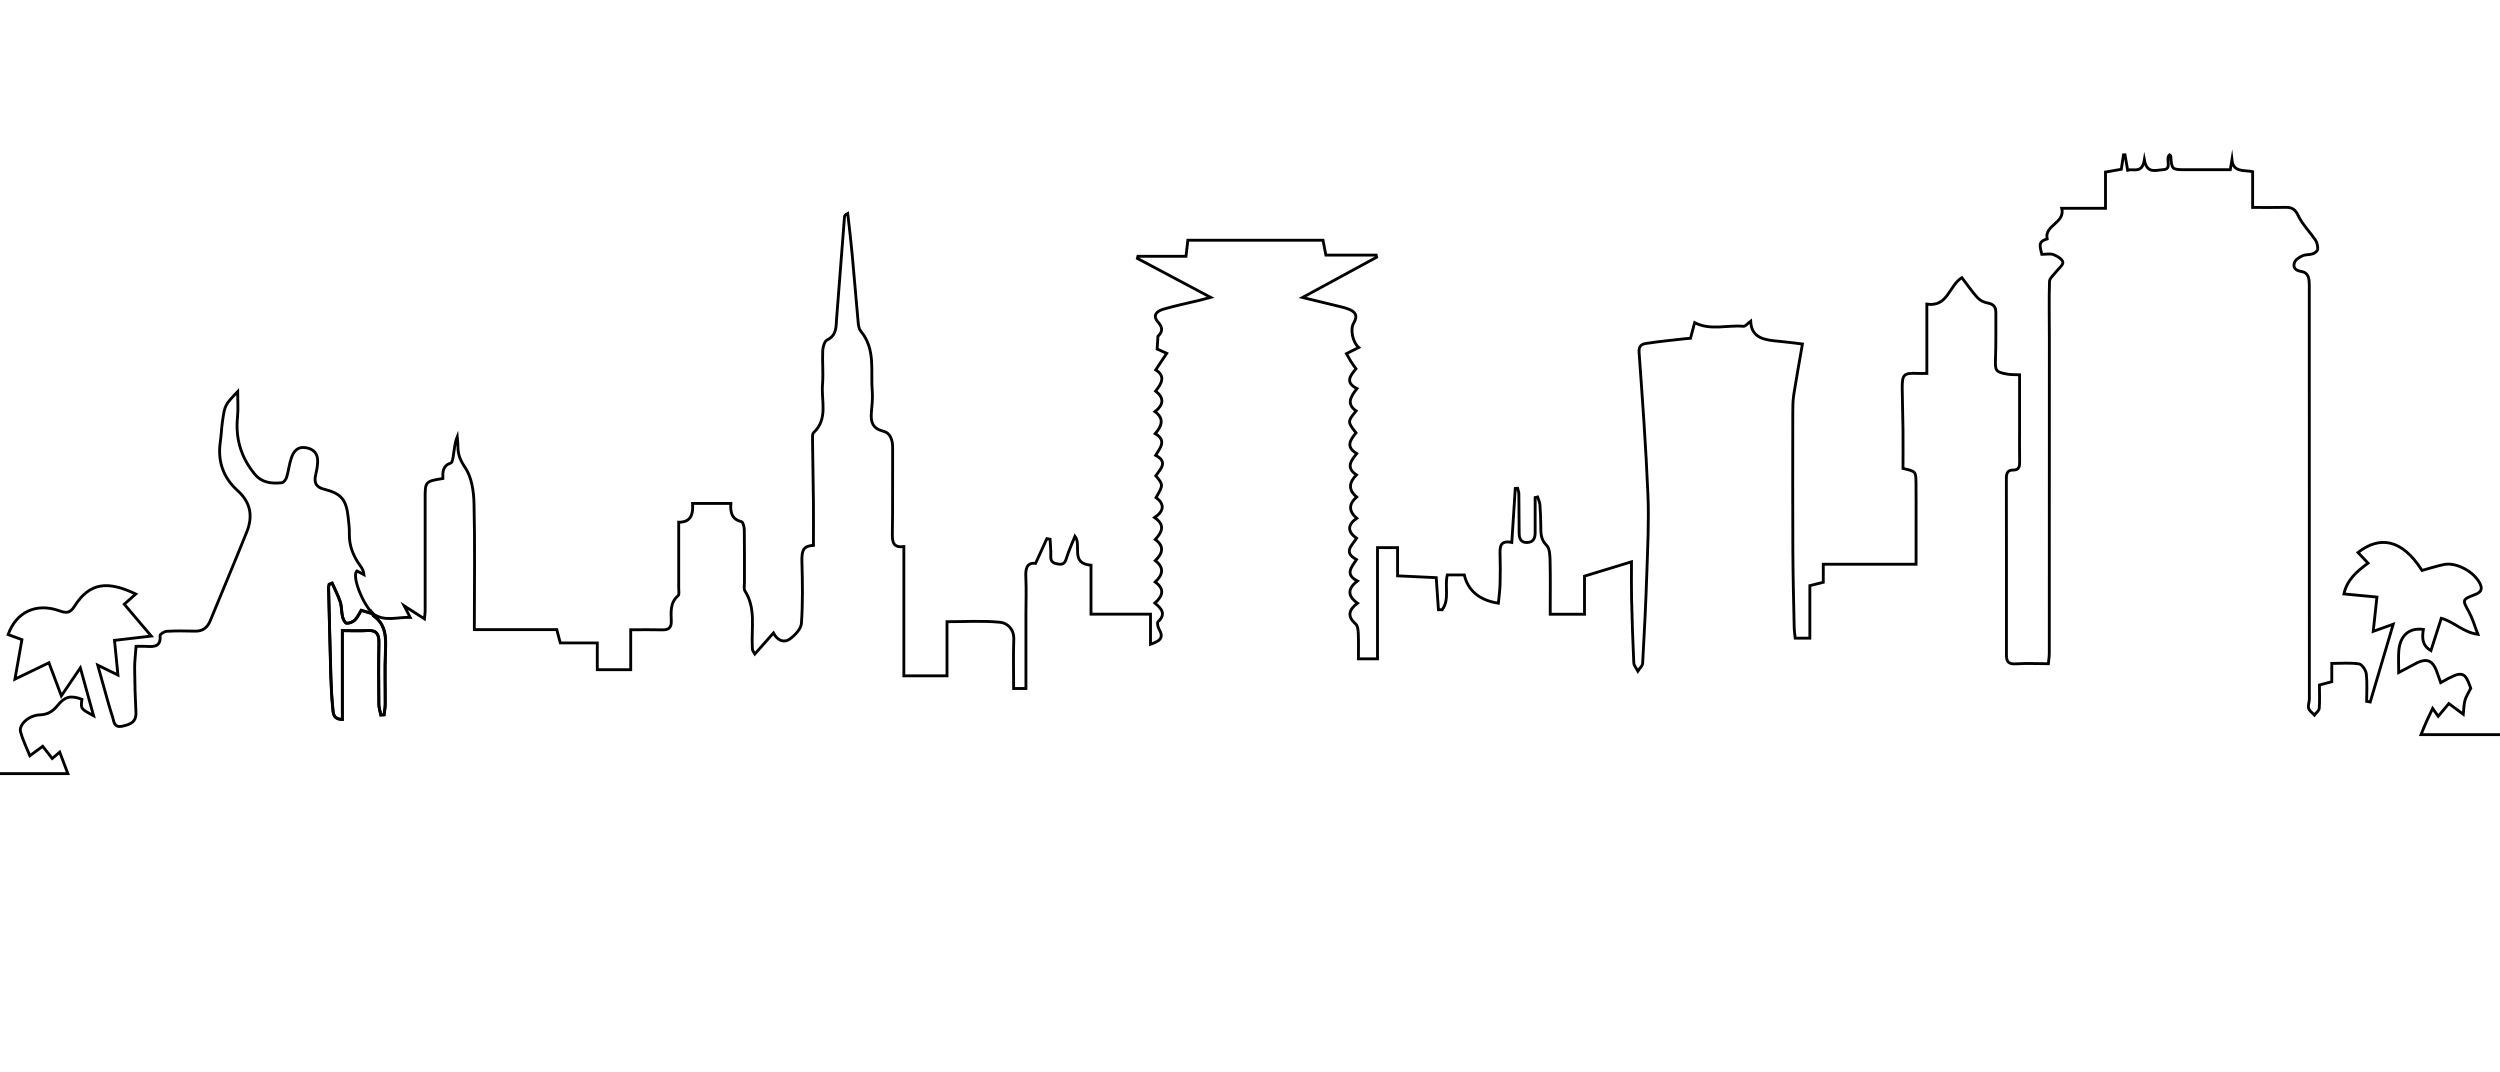
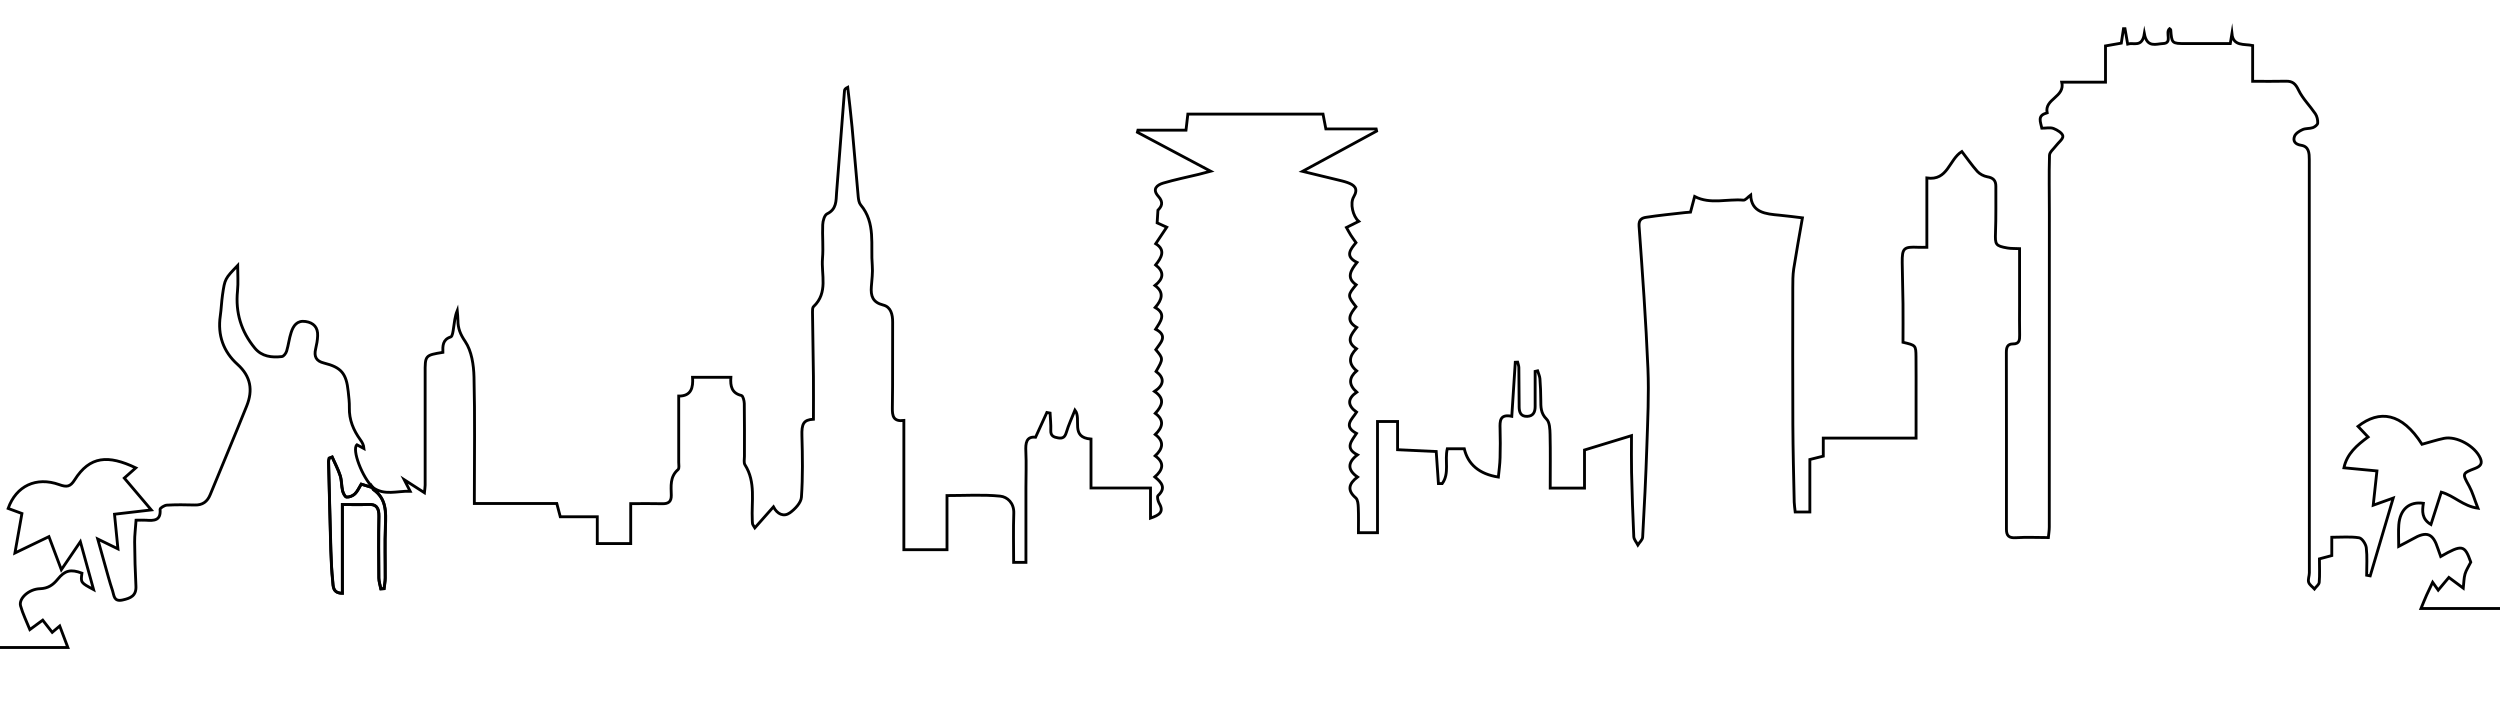
- <svg xmlns="http://www.w3.org/2000/svg" version="1.1" id="Layer_1" x="0px" y="0px" viewBox="0 0 3500 1500" style="enable-background:new 0 0 3500 1500;" xml:space="preserve">
+ <svg xmlns="http://www.w3.org/2000/svg" version="1.1" id="Layer_1" x="0px" y="0px" viewBox="0 0 3500 996.8" style="enable-background:new 0 0 3500 996.8;" xml:space="preserve">
  <style type="text/css">
- 	.st0{fill-rule:evenodd;clip-rule:evenodd;fill:none;stroke:#000000;stroke-width:4;stroke-miterlimit:10;}
+ 	.st0{fill:none;stroke:#000000;stroke-width:4;stroke-miterlimit:10;}
</style>
  <g>
    <g>
-       <path class="st0" d="M0,1083.1c30.9,0,61.8,0,95,0c-4-10.5-7.5-19.7-11.4-30.1c-4,3.4-6.9,5.9-10.5,8.9c-4.3-5.5-8.6-11-13.3-17.1    c-6.3,4.6-12,8.7-18,13.2c-4.6-11.4-9.9-22-13-33.2c-2.8-10.2,11.4-23.5,27.2-24c11.3-0.4,18.2-5.2,24.7-13.2    C90.9,975,99,973.2,114.7,979c-1.8,13.3-1.8,13.3,16.3,23c-6.2-22.3-11.9-43.3-18.5-67c-9.4,13.9-17.4,25.7-26.6,39.2    c-6-16-11.4-30.3-17.4-46.3c-15.9,7.7-30.7,14.8-47.6,22.9c3.5-19.5,6.6-37.1,9.8-55.3c-7-2.6-13.1-4.8-19.3-7.1    c11.2-31.5,39.2-44.9,71.6-33.3c10.3,3.7,15.3,3.2,21.4-6.5c21.4-33.9,47.1-35.3,85.7-17c-5.3,4.7-10.2,9-16.1,14.3    c11.9,14,23.6,27.8,37.8,44.6c-18.9,2.2-34.8,4-51.5,6c1.5,15.7,3,30.9,4.8,48.5c-9.7-4.8-17.6-8.6-28.3-13.8    c5.4,19.4,10.1,36.3,14.9,53.2c1.8,6.5,3.8,12.9,5.9,19.3c2.2,6.8,1.7,15.6,14,12.9c11.3-2.5,19.4-5.9,18.7-19.5    c-1-20.6-1.7-41.1-1.8-61.7c-0.1-9.7,1.3-19.4,2-30.5c5.2,0,9.6-0.3,14,0c11.1,0.8,21,0.7,19.6-15.2c-0.1-1.8,6.1-5.7,9.5-5.9    c13-0.7,26-0.6,39-0.2c11,0.4,17.7-4.7,21.7-14.5c17-41.4,34.4-82.6,51.1-124.2c8.8-21.9,5.9-41.3-12.9-58.2    c-19.8-17.8-28-40.9-24.1-67.8c1.4-9.7,1.7-19.6,3.1-29.3c3.3-22.7,3.4-22.7,21.2-41.3c0,11.9,1,23.9-0.2,35.7    c-3,30.2,5.1,56.7,24.2,79.9c9.9,12,23.7,13.5,37.9,11.9c2.6-0.3,5.8-4.6,6.7-7.7c2.6-8.5,3.5-17.6,6.3-26    c3-9.4,8.2-17.2,20.2-15.4c11.5,1.7,17.4,8.5,16.9,20c-0.2,6.2-1.4,12.4-2.8,18.4c-2.5,10.6,0.6,17.1,11.8,19.8    c24.1,6,31.2,14.5,33.8,39.8c0.8,7.6,1.8,15.2,1.6,22.7c-0.4,17,5.7,31.5,15.4,44.9c2.5,3.4,4.6,7.1,5.1,12.3    c-3.3-1.8-6.6-3.5-9.9-5.3c-7.5,6.5,7.4,45.7,22.7,60.2c-5.4-1.7-10.8-3.3-16.6-5.1c-3,4.8-5.1,10.1-8.8,13.6    c-2.9,2.8-7.9,4.8-11.7,4.5c-2.1-0.1-4.8-5.5-5.6-8.8c-1.6-6.9-1.2-14.4-3.3-21.1c-2.9-9-7.4-17.5-11.3-26.2    c-1.4,0.5-2.7,1.1-4.1,1.6c-0.3,1.6-1,3.3-0.9,4.9c1,41.6,1.9,83.1,3.2,124.7c0.4,14.3,1.1,28.6,2.6,42.7    c0.7,7.1-0.1,16.7,13.5,16.9c0-41.7,0-82.6,0-124.3c12.9,0,24.1,0.6,35.2-0.1c12.7-0.8,16.2,5,16,16.9    c-0.6,28.7-0.3,57.4-0.1,86.1c0,5.1,1.8,10.2,2.8,15.2c1.5-0.1,3-0.2,4.5-0.3c0.6-5,1.6-10,1.6-15c0.2-24.2-0.7-48.4,0.3-72.6    c0.8-19.7,1.5-38.5-17.1-51.3c-0.5-0.3-0.3-1.7-0.4-2.6c16,11.5,33.4,4.7,52,5.1c-2.8-5.5-4.9-9.5-8.3-16.1    c10.5,6.8,18.5,11.9,28.3,18.2c0.5-4.9,0.9-7.8,1-10.6c0.1-52.1,0.1-104.1,0-156.2c-0.1-25.6-0.2-25.6,24.8-29.7    c-0.2-8.9-0.5-17.9,11.1-21.6c2.3-0.7,3.2-7.8,3.8-12c1.3-8.2,1.9-16.6,5.2-24.8c0.4,4.6,1,9.1,1,13.7c0,11.1,3.3,19.4,10.2,29.5    c9,13.4,11.9,32.8,12.3,49.8c1.4,55.6,0.5,111.2,0.5,166.8c0,3,0,6.1,0,10.2c38.8,0,76.8,0,115.4,0c1.6,6.3,3.1,11.8,4.9,18.6    c16.8,0,33.7,0,51.8,0c0,13.2,0,25.1,0,37.5c15.8,0,30.5,0,46.8,0c0-18.3,0-36.5,0-55.9c15.9,0,30.1-0.3,44.4,0.1    c8.4,0.2,12.5-2.9,12.4-11.7c-0.2-12.8-2.2-26,9.5-36.1c1.9-1.6,0.9-6.8,0.9-10.3c0.1-30.5,0-60.9,0-92.6    c17.7,0.2,20.4-12,19.4-26.3c18.4,0,35.6,0,53.6,0c-0.9,12.5,1.2,22.2,14.8,25.5c2.2,0.5,3.9,7.3,4,11.2c0.4,24.7,0.2,49.4,0.2,74    c0,4-1.1,9,0.8,11.9c15.4,24.3,8.9,51.3,10.2,77.4c0.1,1.8,0.1,3.6,0.4,5.4c0.1,0.8,0.8,1.4,3.2,5.4c8.8-10,17-19.3,26-29.4    c5.5,10.3,14.4,14.5,23.1,8.3c7.2-5.2,15.6-14.1,16.1-21.9c2-28.4,1.5-57.1,0.7-85.7c-0.5-16.8,2.1-22.6,16.1-23.4    c0-19.9,0.2-40,0-60c-0.3-30-0.9-60-1.3-90c0-2.6-0.1-6.2,1.5-7.7c20.7-19.5,10.6-44.7,12.5-67.5c1.3-15.6-0.4-31.4,0.3-47.1    c0.2-5.3,2.4-13.4,6.1-15.2c13.4-6.5,12.5-18.1,13.3-29.5c3.6-47.7,7.3-95.4,11.1-143c0.1-1.6,1.2-3.1,4.5-4.7    c2.1,18.6,4.4,37.2,6.1,55.8c3,32.5,5.6,64.9,8.6,97.4c0.4,3.9,1.1,8.6,3.4,11.4c21.4,25.4,13.8,56.3,16.3,85.1    c0.8,9.7-0.6,19.6-1.3,29.4c-1,12.9,1.6,22,16.7,25.8c10.5,2.6,13.2,13.1,13.1,23.9c-0.3,39.9,0.3,79.9-0.4,119.8    c-0.2,11.6,1.3,19.6,16.1,17.9c0,60.3,0,119.8,0,180.9c20.3,0,39.7,0,60.4,0c0-24.2,0-49.1,0-75.8c25.6,0,50.3-1.6,74.5,0.8    c10,1,19.5,9.6,19,23.9c-0.8,22.7-0.2,45.5-0.2,68.8c7.4,0,11.7,0,17.2,0c0-35.4,0-70.2,0-105.1c0-16.6,0.7-33.2-0.1-49.8    c-0.6-12.2,0.6-21.6,13.6-20.3c5.7-12.5,10.8-23.5,15.8-34.6c1.5,0.3,3,0.5,4.5,0.8c0.4,8,1.3,16,1,24c-0.4,8,4.1,9.8,10.5,10.8    c6.5,1,9.3-1.2,11.3-7.8c3.1-10.5,7.9-20.6,12.1-31.2c9.7,12.7-7.2,38.3,22.4,40.6c0,22.5,0,44.7,0,68.5c28.1,0,54.7,0,83.3,0    c0,14.6,0,27.7,0,42.2c12.3-4.3,19.4-8.5,12.1-20.9c-1.7-3-3.1-9.2-1.6-10.6c11.8-10.9,4.9-18.5-4.4-26.2    c10.9-9.7,14.4-19.3,0.5-29.5c10.5-9.9,13.2-19.9,0.1-29.9c10.3-10.1,13.1-20,0-29.6c9.3-10.2,14.4-20.2-1-30.7    c13.7-9.3,14.1-19,2.1-28c10.2-17.8,10.2-17.8-0.4-30.5c6-9,18-19.2-0.2-28.6c6.7-10.8,15.6-21-0.6-30.4c9.3-10.7,13-21-0.3-30.8    c12-9.6,13.3-19,0.9-28.8c8.2-10.3,14.4-20.8,0.1-29.7c5.3-7.9,10-15.1,15.4-23.1c-6-2.7-10.3-4.7-13.4-6.1    c0.4-6.5,0.7-12.1,1.1-17.7c5.1-5.2,8.3-10.8,0.6-19.4c-9.1-10.2-2-15.9,6.9-18.6c16.3-4.8,33-8.2,49.6-12.2    c4.2-1,8.4-2.2,16.7-4.4c-36.3-19.3-69.4-36.9-102.5-54.5c0.3-1,0.6-2,0.8-3c22.1,0,44.2,0,67.2,0c1-8.1,1.8-15,2.6-22.5    c63.1,0,125.8,0,189.2,0c1.2,6.4,2.4,12.8,4,20.8c23.5,0,46.9,0,70.4,0c0.2,1,0.5,2,0.7,3c-33.5,18.2-67,36.4-103.8,56.4    c18,4.4,32.8,7.9,47.5,11.5c5.2,1.3,10.5,2.4,15.5,4.2c9.8,3.5,15.5,8.5,8.7,20c-5.5,9.2-1.1,27.3,7,34.3    c-5.6,2.8-11.1,5.5-17.2,8.6c2.1,3.8,4,7.3,6.1,10.7c2.1,3.4,4.6,6.6,7.3,10.5c-7.6,9.3-16.2,19,1.4,27.7    c-8.7,11-15.4,21.5-1.2,31.3c-12.2,14.8-12.2,15.3-0.2,30.7c-7.5,9.4-15.3,19.3,1,29c-7.6,9.7-15.9,19.5-0.4,29.8    c-10,10.3-12.2,20.5,0.3,31c-10.7,9.4-11.9,19.1,0.1,29.8c-12.8,8.9-13.5,18.5-0.2,28c-6.1,9.8-19.4,19.5-0.1,29.8    c-6.5,10.2-17.1,20.6,1.3,30c-14.1,10.8-14,21.2,0.1,31c-12.4,9.5-14.7,18.6-2.5,29.2c3,2.6,3.4,8.9,3.6,13.5    c0.5,11.5,0.2,23.1,0.2,35.3c9.2,0,17.1,0,26.7,0c0-51.3,0-103,0-155.7c9.9,0,18.2,0,28.1,0c0,12.5,0,25.3,0,39.5    c18.8,0.9,36,1.7,54.1,2.5c1,15,2.1,29.9,3.1,44.9c1.8,0,3.5,0,5.3,0c10.5-14.4,3.2-32.1,7.1-48.7c7.9,0,15.8,0,23.8,0    c5.1,21.7,20.8,35.4,47.7,39.6c0.9-9.1,2.2-18.1,2.4-27.2c0.4-13.4,0.4-26.9,0-40.4c-0.3-10.8-0.5-20.9,16.4-17.5    c1.7-26.3,3.3-51,4.9-75.7c1.1-0.1,2.1-0.2,3.2-0.2c0.6,2.6,1.8,5.1,1.8,7.7c0.2,18.4,0.2,36.8,0.4,55.1    c0.1,7.6,2.3,13.5,11.3,13.2c8.8-0.3,11.1-6.4,11.1-13.8c0.1-16.4,0-32.8,0-49.2c1.1-0.3,2.3-0.6,3.4-0.8c1.1,3.7,3,7.3,3.3,11.1    c0.8,9.8,1.1,19.7,1.2,29.6c0.1,9.8-0.3,18.7,8.1,27c4.4,4.3,4.7,14.1,4.9,21.4c0.6,24.8,0.2,49.7,0.2,75.1c18.1,0,32.3,0,48,0    c0-18.5,0-36.6,0-53.3c22.5-6.9,43.1-13.2,65.8-20.1c0,18.6-0.3,35,0.1,51.5c0.7,30,1.7,60,3.1,89.9c0.2,4,3.7,7.8,5.7,11.6    c2.3-3.6,6.5-7.1,6.7-10.9c2.4-42.4,4.5-84.8,5.9-127.3c1.2-36.3,3-72.6,1.5-108.8c-2.8-66.5-7.6-132.9-12.4-199.3    c-0.7-9.4,4.3-11.6,10.1-12.4c18-2.8,36.2-4.5,54.4-6.6c2.2-0.3,4.4-0.3,7.5-0.6c2.1-8.1,4.3-16.2,5.8-21.9    c22,11.4,45.7,3.1,68.2,5.1c3,0.3,6.5-4.5,10.2-7.2c1.1,24.8,20.8,26.5,40.7,28.3c11.1,1,22.1,2.6,31.8,3.7    c-4.2,24.3-8.5,47.8-12.2,71.4c-1.3,8.8-1.3,17.8-1.3,26.8c-0.1,63.7-0.2,127.4,0.1,191.1c0.2,36.2,1.1,72.5,1.9,108.7    c0.1,4.4,0.9,8.7,1.4,13.8c6.9,0,13,0,20.5,0c0-24.3,0-48.7,0-73.5c6.7-1.7,12.3-3.1,18.8-4.7c0-7.9,0-15.9,0-25.3    c43.4,0,85.8,0,129.9,0c0-19.7,0-37.9,0-56.1c0-19.3,0.1-38.6-0.1-57.9c-0.2-15.9-0.3-15.9-18.2-20.1c0-17.4,0.2-35.6,0-53.7    c-0.2-19.3-0.9-38.5-1.1-57.8c-0.2-20.4,2.1-22.4,22.2-21.5c3.5,0.2,7.1,0,12.3,0c0-32.2,0-63.8,0-97c29.6,4.2,30.7-25.6,49-37.1    c7,9.1,13.8,19,21.7,27.9c3.4,3.7,8.9,6.6,13.9,7.5c8.2,1.4,12,5.1,12,13.2c-0.1,21.5,0.3,43.1-0.5,64.6    c-0.6,17.3-0.1,18.9,16.7,21.9c5.1,0.9,10.5,0.6,17,0.9c0,26.4,0,52.8,0,79.2c0,13.9-0.2,27.8,0.1,41.7c0.1,7-0.3,12.6-9.4,12.5    c-7.7,0-9.2,4.9-9.2,11.7c0.2,82.6,0.1,165.1,0.1,247.7c0,9.2,3.5,12.5,13.1,11.9c14.7-1,29.5-0.2,45.6-0.2    c0.5-5.3,1.3-10,1.3-14.8c0.1-146.7,0.1-293.4,0.1-440.1c0-26.8-0.6-53.5,0.2-80.3c0.1-4.4,5.7-8.8,8.9-13.1    c3.5-4.7,10.3-9.7,9.8-13.8c-0.5-4.1-7.8-8.6-13-10.6c-4.7-1.8-10.5-0.4-16.4-0.4c-1.8-8.9-6.6-17.5,6.2-21.1    c0.4-0.1,1.2-0.4,1.2-0.4c-4.2-19.8,25.5-22,20.5-43c20.5,0,40.1,0,61.2,0c0-17.7,0-34,0-50.7c8.3-1.4,15.2-2.6,22.1-3.9    c1-6.8,2.1-13.5,3.1-20.2c0.7,0,1.4,0,2.1,0c1.2,6.8,2.3,13.6,3.7,21.4c8.4-2.4,20.2,5.4,23.4-14.2c3.8,20.2,16.9,13.9,25.9,13.6    c14.1-0.4,3-15.1,9.3-20.8c0.7,0.5,1.7,0.9,1.7,1.3c1.5,19.4,1.5,19.5,21.1,19.5c20.5,0.1,41.1,0,62.3,0c0.9-5.1,1.6-9.3,2.3-13.6    c1.9,17.6,16.9,13.9,29,16.3c0,16.6,0,32.5,0,50.1c16.4,0,31.6,0.3,46.7-0.1c9.4-0.2,13.4,3.7,17.6,12.5    c5.8,12,15.9,21.9,23.5,33.1c2.4,3.6,3.5,8.7,3.3,13c-0.1,2.3-4,5.4-6.8,6.4c-4.5,1.6-10,0.8-14.3,2.7c-4.5,2-9.9,5.4-11.4,9.5    c-2.5,6.8,1.1,11.2,9.3,12.5c11,1.7,11.4,11.1,11.4,19.9c0,39.5,0,78.9,0,118.4c0,153.4,0.1,306.9,0.1,460.3c0,4.4-2.2,9.2-1,13.1    c1.1,3.6,5.3,6.3,8.1,9.4c2.3-3.1,6.4-6,6.7-9.2c0.9-10.5,0.3-21.1,0.3-32.9c4.7-1.3,10.6-2.8,17.3-4.6c0-8.3,0-16.2,0-25.6    c13.6,0,26.1-1.2,38.2,0.7c4.1,0.6,9.5,8.7,10.1,13.9c1.5,12.7,0.5,25.6,0.5,38.5c1.7,0.3,3.4,0.6,5,0.9    c10.4-35.3,20.9-70.6,32.2-108.9c-10.2,3.6-18.2,6.5-28,10c1.7-16.3,3.3-31.1,5.2-48c-14.8-1.4-29.7-2.9-46.2-4.4    c4.2-19.7,18.2-31.6,33.8-43.1c-5.1-5.4-9.6-10.1-14.1-14.9c30-23.4,61.3-19.5,89.6,25.1c10.3-2.8,20.4-6.1,30.8-8.3    c17.7-3.6,43.5,10.8,50.9,27.9c3.2,7.5,0.1,11.2-7.2,14.1c-18.7,7.2-18.2,7.2-8.4,25c4.6,8.4,7.2,18,12.2,30.8    c-21-2.9-33.3-17.6-51.3-22.5c-4.7,14.7-9.5,29.6-14.5,45.3c-13-7.7-12.3-18.7-10.6-29.7c-19.8-2.8-32.7,8.5-34.4,30.2    c-0.7,9.1-0.1,18.3-0.1,30.1c7.9-4.2,13.7-7,19.3-10.2c19.9-11.6,28.7-8.3,35.6,13.4c1.2,3.7,2.6,7.3,3.9,11    c30.1-17.2,33.5-16.4,42.1,7.9c-3.3,6.6-6.6,11.4-8.1,16.7c-1.6,5.8-1.6,12.1-2.4,19.7c-7.2-5.4-13.5-10-20.2-15    c-5.2,6.2-9.7,11.6-14.9,17.8c-2.3-3.3-4.4-6.2-7.8-11c-3.3,7.1-6,12.5-8.5,18c-2.5,5.6-4.8,11.4-7.8,18.7c38.1,0,74.5,0,111,0" />
-       <path class="st0" d="M522,859.2c0.1,0.9-0.1,2.2,0.4,2.6c18.6,12.9,17.9,31.7,17.1,51.3c-1,24.2-0.2,48.4-0.3,72.6    c0,5-1.1,10-1.6,15c-1.5,0.1-3,0.2-4.5,0.3c-1-5.1-2.7-10.2-2.8-15.2c-0.3-28.7-0.5-57.4,0.1-86.1c0.2-11.8-3.3-17.7-16-16.9    c-11.1,0.7-22.3,0.1-35.2,0.1c0,41.7,0,82.6,0,124.3c-13.6-0.2-12.8-9.8-13.5-16.9c-1.4-14.2-2.1-28.5-2.6-42.7    c-1.2-41.6-2.2-83.1-3.2-124.7c0-1.6,0.6-3.3,0.9-4.9c1.4-0.5,2.7-1.1,4.1-1.6c3.8,8.7,8.4,17.2,11.3,26.2    c2.2,6.7,1.7,14.2,3.3,21.1c0.8,3.4,3.5,8.7,5.6,8.8c3.9,0.3,8.8-1.7,11.7-4.5c3.7-3.6,5.8-8.8,8.8-13.6    c5.8,1.8,11.2,3.5,16.6,5.1C522.3,859.6,522,859.2,522,859.2z" />
+       <path class="st0" d="M0,906.5c30.9,0,61.8,0,95,0c-4-10.5-7.5-19.7-11.4-30.1c-4,3.4-6.9,5.9-10.5,8.9c-4.3-5.5-8.6-11-13.3-17.1    c-6.3,4.6-12,8.7-18,13.2c-4.6-11.4-9.9-22-13-33.2C26,838,40.2,824.7,56,824.2c11.3-0.4,18.2-5.2,24.7-13.2    c10.2-12.6,18.3-14.4,34-8.6c-1.8,13.3-1.8,13.3,16.3,23c-6.2-22.3-11.9-43.3-18.5-67c-9.4,13.9-17.4,25.7-26.6,39.2    c-6-16-11.4-30.3-17.4-46.3c-15.9,7.7-30.7,14.8-47.6,22.9c3.5-19.5,6.6-37.1,9.8-55.3c-7-2.6-13.1-4.8-19.3-7.1    c11.2-31.5,39.2-44.9,71.6-33.3c10.3,3.7,15.3,3.2,21.4-6.5c21.4-33.9,47.1-35.3,85.7-17c-5.3,4.7-10.2,9-16.1,14.3    c11.9,14,23.6,27.8,37.8,44.6c-18.9,2.2-34.8,4-51.5,6c1.5,15.7,3,30.9,4.8,48.5c-9.7-4.8-17.6-8.6-28.3-13.8    c5.4,19.4,10.1,36.3,14.9,53.2c1.8,6.5,3.8,12.9,5.9,19.3c2.2,6.8,1.7,15.6,14,12.9c11.3-2.5,19.4-5.9,18.7-19.5    c-1-20.6-1.7-41.1-1.8-61.7c-0.1-9.7,1.3-19.4,2-30.5c5.2,0,9.6-0.3,14,0c11.1,0.8,21,0.7,19.6-15.2c-0.1-1.8,6.1-5.7,9.5-5.9    c13-0.7,26-0.6,39-0.2c11,0.4,17.7-4.7,21.7-14.5c17-41.4,34.4-82.6,51.1-124.2c8.8-21.9,5.9-41.3-12.9-58.2    c-19.8-17.8-28-40.9-24.1-67.8c1.4-9.7,1.7-19.6,3.1-29.3c3.3-22.7,3.4-22.7,21.2-41.3c0,11.9,1,23.9-0.2,35.7    c-3,30.2,5.1,56.7,24.2,79.9c9.9,12,23.7,13.5,37.9,11.9c2.6-0.3,5.8-4.6,6.7-7.7c2.6-8.5,3.5-17.6,6.3-26    c3-9.4,8.2-17.2,20.2-15.4c11.5,1.7,17.4,8.5,16.9,20c-0.2,6.2-1.4,12.4-2.8,18.4c-2.5,10.6,0.6,17.1,11.8,19.8    c24.1,6,31.2,14.5,33.8,39.8c0.8,7.6,1.8,15.2,1.6,22.7c-0.4,17,5.7,31.5,15.4,44.9c2.5,3.4,4.6,7.1,5.1,12.3    c-3.3-1.8-6.6-3.5-9.9-5.3c-7.5,6.5,7.4,45.7,22.7,60.2c-5.4-1.7-10.8-3.3-16.6-5.1c-3,4.8-5.1,10.1-8.8,13.6    c-2.9,2.8-7.9,4.8-11.7,4.5c-2.1-0.1-4.8-5.5-5.6-8.8c-1.6-6.9-1.2-14.4-3.3-21.1c-2.9-9-7.4-17.5-11.3-26.2    c-1.4,0.5-2.7,1.1-4.1,1.6c-0.3,1.6-1,3.3-0.9,4.9c1,41.6,1.9,83.1,3.2,124.7c0.4,14.3,1.1,28.6,2.6,42.7    c0.7,7.1-0.1,16.7,13.5,16.9c0-41.7,0-82.6,0-124.3c12.9,0,24.1,0.6,35.2-0.1c12.7-0.8,16.2,5,16,16.9    c-0.6,28.7-0.3,57.4-0.1,86.1c0,5.1,1.8,10.2,2.8,15.2c1.5-0.1,3-0.2,4.5-0.3c0.6-5,1.6-10,1.6-15c0.2-24.2-0.7-48.4,0.3-72.6    c0.8-19.7,1.5-38.5-17.1-51.3c-0.5-0.3-0.3-1.7-0.4-2.6c16,11.5,33.4,4.7,52,5.1c-2.8-5.5-4.9-9.5-8.3-16.1    c10.5,6.8,18.5,11.9,28.3,18.2c0.5-4.9,0.9-7.8,1-10.6c0.1-52.1,0.1-104.1,0-156.2c-0.1-25.6-0.2-25.6,24.8-29.7    c-0.2-8.9-0.5-17.9,11.1-21.6c2.3-0.7,3.2-7.8,3.8-12c1.3-8.2,1.9-16.6,5.2-24.8c0.4,4.6,1,9.1,1,13.7c0,11.1,3.3,19.4,10.2,29.5    c9,13.4,11.9,32.8,12.3,49.8c1.4,55.6,0.5,111.2,0.5,166.8c0,3,0,6.1,0,10.2c38.8,0,76.8,0,115.4,0c1.6,6.3,3.1,11.8,4.9,18.6    c16.8,0,33.7,0,51.8,0c0,13.2,0,25.1,0,37.5c15.8,0,30.5,0,46.8,0c0-18.3,0-36.5,0-55.9c15.9,0,30.1-0.3,44.4,0.1    c8.4,0.2,12.5-2.9,12.4-11.7c-0.2-12.8-2.2-26,9.5-36.1c1.9-1.6,0.9-6.8,0.9-10.3c0.1-30.5,0-60.9,0-92.6    c17.7,0.2,20.4-12,19.4-26.3c18.4,0,35.6,0,53.6,0c-0.9,12.5,1.2,22.2,14.8,25.5c2.2,0.5,3.9,7.3,4,11.2c0.4,24.7,0.2,49.4,0.2,74    c0,4-1.1,9,0.8,11.9c15.4,24.3,8.9,51.3,10.2,77.4c0.1,1.8,0.1,3.6,0.4,5.4c0.1,0.8,0.8,1.4,3.2,5.4c8.8-10,17-19.3,26-29.4    c5.5,10.3,14.4,14.5,23.1,8.3c7.2-5.2,15.6-14.1,16.1-21.9c2-28.4,1.5-57.1,0.7-85.7c-0.5-16.8,2.1-22.6,16.1-23.4    c0-19.9,0.2-40,0-60c-0.3-30-0.9-60-1.3-90c0-2.6-0.1-6.2,1.5-7.7c20.7-19.5,10.6-44.7,12.5-67.5c1.3-15.6-0.4-31.4,0.3-47.1    c0.2-5.3,2.4-13.4,6.1-15.2c13.4-6.5,12.5-18.1,13.3-29.5c3.6-47.7,7.3-95.4,11.1-143c0.1-1.6,1.2-3.1,4.5-4.7    c2.1,18.6,4.4,37.2,6.1,55.8c3,32.5,5.6,64.9,8.6,97.4c0.4,3.9,1.1,8.6,3.4,11.4c21.4,25.4,13.8,56.3,16.3,85.1    c0.8,9.7-0.6,19.6-1.3,29.4c-1,12.9,1.6,22,16.7,25.8c10.5,2.6,13.2,13.1,13.1,23.9c-0.3,39.9,0.3,79.9-0.4,119.8    c-0.2,11.6,1.3,19.6,16.1,17.9c0,60.3,0,119.8,0,180.9c20.3,0,39.7,0,60.4,0c0-24.2,0-49.1,0-75.8c25.6,0,50.3-1.6,74.5,0.8    c10,1,19.5,9.6,19,23.9c-0.8,22.7-0.2,45.5-0.2,68.8c7.4,0,11.7,0,17.2,0c0-35.4,0-70.2,0-105.1c0-16.6,0.7-33.2-0.1-49.8    c-0.6-12.2,0.6-21.6,13.6-20.3c5.7-12.5,10.8-23.5,15.8-34.6c1.5,0.3,3,0.5,4.5,0.8c0.4,8,1.3,16,1,24c-0.4,8,4.1,9.8,10.5,10.8    c6.5,1,9.3-1.2,11.3-7.8c3.1-10.5,7.9-20.6,12.1-31.2c9.7,12.7-7.2,38.3,22.4,40.6c0,22.5,0,44.7,0,68.5c28.1,0,54.7,0,83.3,0    c0,14.6,0,27.7,0,42.2c12.3-4.3,19.4-8.5,12.1-20.9c-1.7-3-3.1-9.2-1.6-10.6c11.8-10.9,4.9-18.5-4.4-26.2    c10.9-9.7,14.4-19.3,0.5-29.5c10.5-9.9,13.2-19.9,0.1-29.9c10.3-10.1,13.1-20,0-29.6c9.3-10.2,14.4-20.2-1-30.7    c13.7-9.3,14.1-19,2.1-28c10.2-17.8,10.2-17.8-0.4-30.5c6-9,18-19.2-0.2-28.6c6.7-10.8,15.6-21-0.6-30.4c9.3-10.7,13-21-0.3-30.8    c12-9.6,13.3-19,0.9-28.8c8.2-10.3,14.4-20.8,0.1-29.7c5.3-7.9,10-15.1,15.4-23.1c-6-2.7-10.3-4.7-13.4-6.1    c0.4-6.5,0.7-12.1,1.1-17.7c5.1-5.2,8.3-10.8,0.6-19.4c-9.1-10.2-2-15.9,6.9-18.6c16.3-4.8,33-8.2,49.6-12.2    c4.2-1,8.4-2.2,16.7-4.4c-36.3-19.3-69.4-36.9-102.5-54.5c0.3-1,0.6-2,0.8-3c22.1,0,44.2,0,67.2,0c1-8.1,1.8-15,2.6-22.5    c63.1,0,125.8,0,189.2,0c1.2,6.4,2.4,12.8,4,20.8c23.5,0,46.9,0,70.4,0c0.2,1,0.5,2,0.7,3c-33.5,18.2-67,36.4-103.8,56.4    c18,4.4,32.8,7.9,47.5,11.5c5.2,1.3,10.5,2.4,15.5,4.2c9.8,3.5,15.5,8.5,8.7,20c-5.5,9.2-1.1,27.3,7,34.3    c-5.6,2.8-11.1,5.5-17.2,8.6c2.1,3.8,4,7.3,6.1,10.7c2.1,3.4,4.6,6.6,7.3,10.5c-7.6,9.3-16.2,19,1.4,27.7    c-8.7,11-15.4,21.5-1.2,31.3c-12.2,14.8-12.2,15.3-0.2,30.7c-7.5,9.4-15.3,19.3,1,29c-7.6,9.7-15.9,19.5-0.4,29.8    c-10,10.3-12.2,20.5,0.3,31c-10.7,9.4-11.9,19.1,0.1,29.8c-12.8,8.9-13.5,18.5-0.2,28c-6.1,9.8-19.4,19.5-0.1,29.8    c-6.5,10.2-17.1,20.6,1.3,30c-14.1,10.8-14,21.2,0.1,31c-12.4,9.5-14.7,18.6-2.5,29.2c3,2.6,3.4,8.9,3.6,13.5    c0.5,11.5,0.2,23.1,0.2,35.3c9.2,0,17.1,0,26.7,0c0-51.3,0-103,0-155.7c9.9,0,18.2,0,28.1,0c0,12.5,0,25.3,0,39.5    c18.8,0.9,36,1.7,54.1,2.5c1,15,2.1,29.9,3.1,44.9c1.8,0,3.5,0,5.3,0c10.5-14.4,3.2-32.1,7.1-48.7c7.9,0,15.8,0,23.8,0    c5.1,21.7,20.8,35.4,47.7,39.6c0.9-9.1,2.2-18.1,2.4-27.2c0.4-13.4,0.4-26.9,0-40.4c-0.3-10.8-0.5-20.9,16.4-17.5    c1.7-26.3,3.3-51,4.9-75.7c1.1-0.1,2.1-0.2,3.2-0.2c0.6,2.6,1.8,5.1,1.8,7.7c0.2,18.4,0.2,36.8,0.4,55.1    c0.1,7.6,2.3,13.5,11.3,13.2c8.8-0.3,11.1-6.4,11.1-13.8c0.1-16.4,0-32.8,0-49.2c1.1-0.3,2.3-0.6,3.4-0.8c1.1,3.7,3,7.3,3.3,11.1    c0.8,9.8,1.1,19.7,1.2,29.6c0.1,9.8-0.3,18.7,8.1,27c4.4,4.3,4.7,14.1,4.9,21.4c0.6,24.8,0.2,49.7,0.2,75.1c18.1,0,32.3,0,48,0    c0-18.5,0-36.6,0-53.3c22.5-6.9,43.1-13.2,65.8-20.1c0,18.6-0.3,35,0.1,51.5c0.7,30,1.7,60,3.1,89.9c0.2,4,3.7,7.8,5.7,11.6    c2.3-3.6,6.5-7.1,6.7-10.9c2.4-42.4,4.5-84.8,5.9-127.3c1.2-36.3,3-72.6,1.5-108.8c-2.8-66.5-7.6-132.9-12.4-199.3    c-0.7-9.4,4.3-11.6,10.1-12.4c18-2.8,36.2-4.5,54.4-6.6c2.2-0.3,4.4-0.3,7.5-0.6c2.1-8.1,4.3-16.2,5.8-21.9    c22,11.4,45.7,3.1,68.2,5.1c3,0.3,6.5-4.5,10.2-7.2c1.1,24.8,20.8,26.5,40.7,28.3c11.1,1,22.1,2.6,31.8,3.7    c-4.2,24.3-8.5,47.8-12.2,71.4c-1.3,8.8-1.3,17.8-1.3,26.8c-0.1,63.7-0.2,127.4,0.1,191.1c0.2,36.2,1.1,72.5,1.9,108.7    c0.1,4.4,0.9,8.7,1.4,13.8c6.9,0,13,0,20.5,0c0-24.3,0-48.7,0-73.5c6.7-1.7,12.3-3.1,18.8-4.7c0-7.9,0-15.9,0-25.3    c43.4,0,85.8,0,129.9,0c0-19.7,0-37.9,0-56.1c0-19.3,0.1-38.6-0.1-57.9c-0.2-15.9-0.3-15.9-18.2-20.1c0-17.4,0.2-35.6,0-53.7    c-0.2-19.3-0.9-38.5-1.1-57.8c-0.2-20.4,2.1-22.4,22.2-21.5c3.5,0.2,7.1,0,12.3,0c0-32.2,0-63.8,0-97c29.6,4.2,30.7-25.6,49-37.1    c7,9.1,13.8,19,21.7,27.9c3.4,3.7,8.9,6.6,13.9,7.5c8.2,1.4,12,5.1,12,13.2c-0.1,21.5,0.3,43.1-0.5,64.6    c-0.6,17.3-0.1,18.9,16.7,21.9c5.1,0.9,10.5,0.6,17,0.9c0,26.4,0,52.8,0,79.2c0,13.9-0.2,27.8,0.1,41.7c0.1,7-0.3,12.6-9.4,12.5    c-7.7,0-9.2,4.9-9.2,11.7c0.2,82.6,0.1,165.1,0.1,247.7c0,9.2,3.5,12.5,13.1,11.9c14.7-1,29.5-0.2,45.6-0.2    c0.5-5.3,1.3-10,1.3-14.8c0.1-146.7,0.1-293.4,0.1-440.1c0-26.8-0.6-53.5,0.2-80.3c0.1-4.4,5.7-8.8,8.9-13.1    c3.5-4.7,10.3-9.7,9.8-13.8c-0.5-4.1-7.8-8.6-13-10.6c-4.7-1.8-10.5-0.4-16.4-0.4c-1.8-8.9-6.6-17.5,6.2-21.1    c0.4-0.1,1.2-0.4,1.2-0.4c-4.2-19.8,25.5-22,20.5-43c20.5,0,40.1,0,61.2,0c0-17.7,0-34,0-50.7c8.3-1.4,15.2-2.6,22.1-3.9    c1-6.8,2.1-13.5,3.1-20.2c0.7,0,1.4,0,2.1,0c1.2,6.8,2.3,13.6,3.7,21.4c8.4-2.4,20.2,5.4,23.4-14.2c3.8,20.2,16.9,13.9,25.9,13.6    c14.1-0.4,3-15.1,9.3-20.8c0.7,0.5,1.7,0.9,1.7,1.3c1.5,19.4,1.5,19.5,21.1,19.5c20.5,0.1,41.1,0,62.3,0c0.9-5.1,1.6-9.3,2.3-13.6    c1.9,17.6,16.9,13.9,29,16.3c0,16.6,0,32.5,0,50.1c16.4,0,31.6,0.3,46.7-0.1c9.4-0.2,13.4,3.7,17.6,12.5    c5.8,12,15.9,21.9,23.5,33.1c2.4,3.6,3.5,8.7,3.3,13c-0.1,2.3-4,5.4-6.8,6.4c-4.5,1.6-10,0.8-14.3,2.7c-4.5,2-9.9,5.4-11.4,9.5    c-2.5,6.8,1.1,11.2,9.3,12.5c11,1.7,11.4,11.1,11.4,19.9c0,39.5,0,78.9,0,118.4c0,153.4,0.1,306.9,0.1,460.3c0,4.4-2.2,9.2-1,13.1    c1.1,3.6,5.3,6.3,8.1,9.4c2.3-3.1,6.4-6,6.7-9.2c0.9-10.5,0.3-21.1,0.3-32.9c4.7-1.3,10.6-2.8,17.3-4.6c0-8.3,0-16.2,0-25.6    c13.6,0,26.1-1.2,38.2,0.7c4.1,0.6,9.5,8.7,10.1,13.9c1.5,12.7,0.5,25.6,0.5,38.5c1.7,0.3,3.4,0.6,5,0.9    c10.4-35.3,20.9-70.6,32.2-108.9c-10.2,3.6-18.2,6.5-28,10c1.7-16.3,3.3-31.1,5.2-48c-14.8-1.4-29.7-2.9-46.2-4.4    c4.2-19.7,18.2-31.6,33.8-43.1c-5.1-5.4-9.6-10.1-14.1-14.9c30-23.4,61.3-19.5,89.6,25.1c10.3-2.8,20.4-6.1,30.8-8.3    c17.7-3.6,43.5,10.8,50.9,27.9c3.2,7.5,0.1,11.2-7.2,14.1c-18.7,7.2-18.2,7.2-8.4,25c4.6,8.4,7.2,18,12.2,30.8    c-21-2.9-33.3-17.6-51.3-22.5c-4.7,14.7-9.5,29.6-14.5,45.3c-13-7.7-12.3-18.7-10.6-29.7c-19.8-2.8-32.7,8.5-34.4,30.2    c-0.7,9.1-0.1,18.3-0.1,30.1c7.9-4.2,13.7-7,19.3-10.2c19.9-11.6,28.7-8.3,35.6,13.4c1.2,3.7,2.6,7.3,3.9,11    c30.1-17.2,33.5-16.4,42.1,7.9c-3.3,6.6-6.6,11.4-8.1,16.7c-1.6,5.8-1.6,12.1-2.4,19.7c-7.2-5.4-13.5-10-20.2-15    c-5.2,6.2-9.7,11.6-14.9,17.8c-2.3-3.3-4.4-6.2-7.8-11c-3.3,7.1-6,12.5-8.5,18c-2.5,5.6-4.8,11.4-7.8,18.7c38.1,0,74.5,0,111,0" />
+       <path class="st0" d="M522,682.6c0.1,0.9-0.1,2.2,0.4,2.6c18.6,12.9,17.9,31.7,17.1,51.3c-1,24.2-0.2,48.4-0.3,72.6    c0,5-1.1,10-1.6,15c-1.5,0.1-3,0.2-4.5,0.3c-1-5.1-2.7-10.2-2.8-15.2c-0.3-28.7-0.5-57.4,0.1-86.1c0.2-11.8-3.3-17.7-16-16.9    c-11.1,0.7-22.3,0.1-35.2,0.1c0,41.7,0,82.6,0,124.3c-13.6-0.2-12.8-9.8-13.5-16.9c-1.4-14.2-2.1-28.5-2.6-42.7    c-1.2-41.6-2.2-83.1-3.2-124.7c0-1.6,0.6-3.3,0.9-4.9c1.4-0.5,2.7-1.1,4.1-1.6c3.8,8.7,8.4,17.2,11.3,26.2    c2.2,6.7,1.7,14.2,3.3,21.1c0.8,3.4,3.5,8.7,5.6,8.8c3.9,0.3,8.8-1.7,11.7-4.5c3.7-3.6,5.8-8.8,8.8-13.6    c5.8,1.8,11.2,3.5,16.6,5.1C522.3,683,522,682.6,522,682.6z" />
    </g>
  </g>
</svg>
